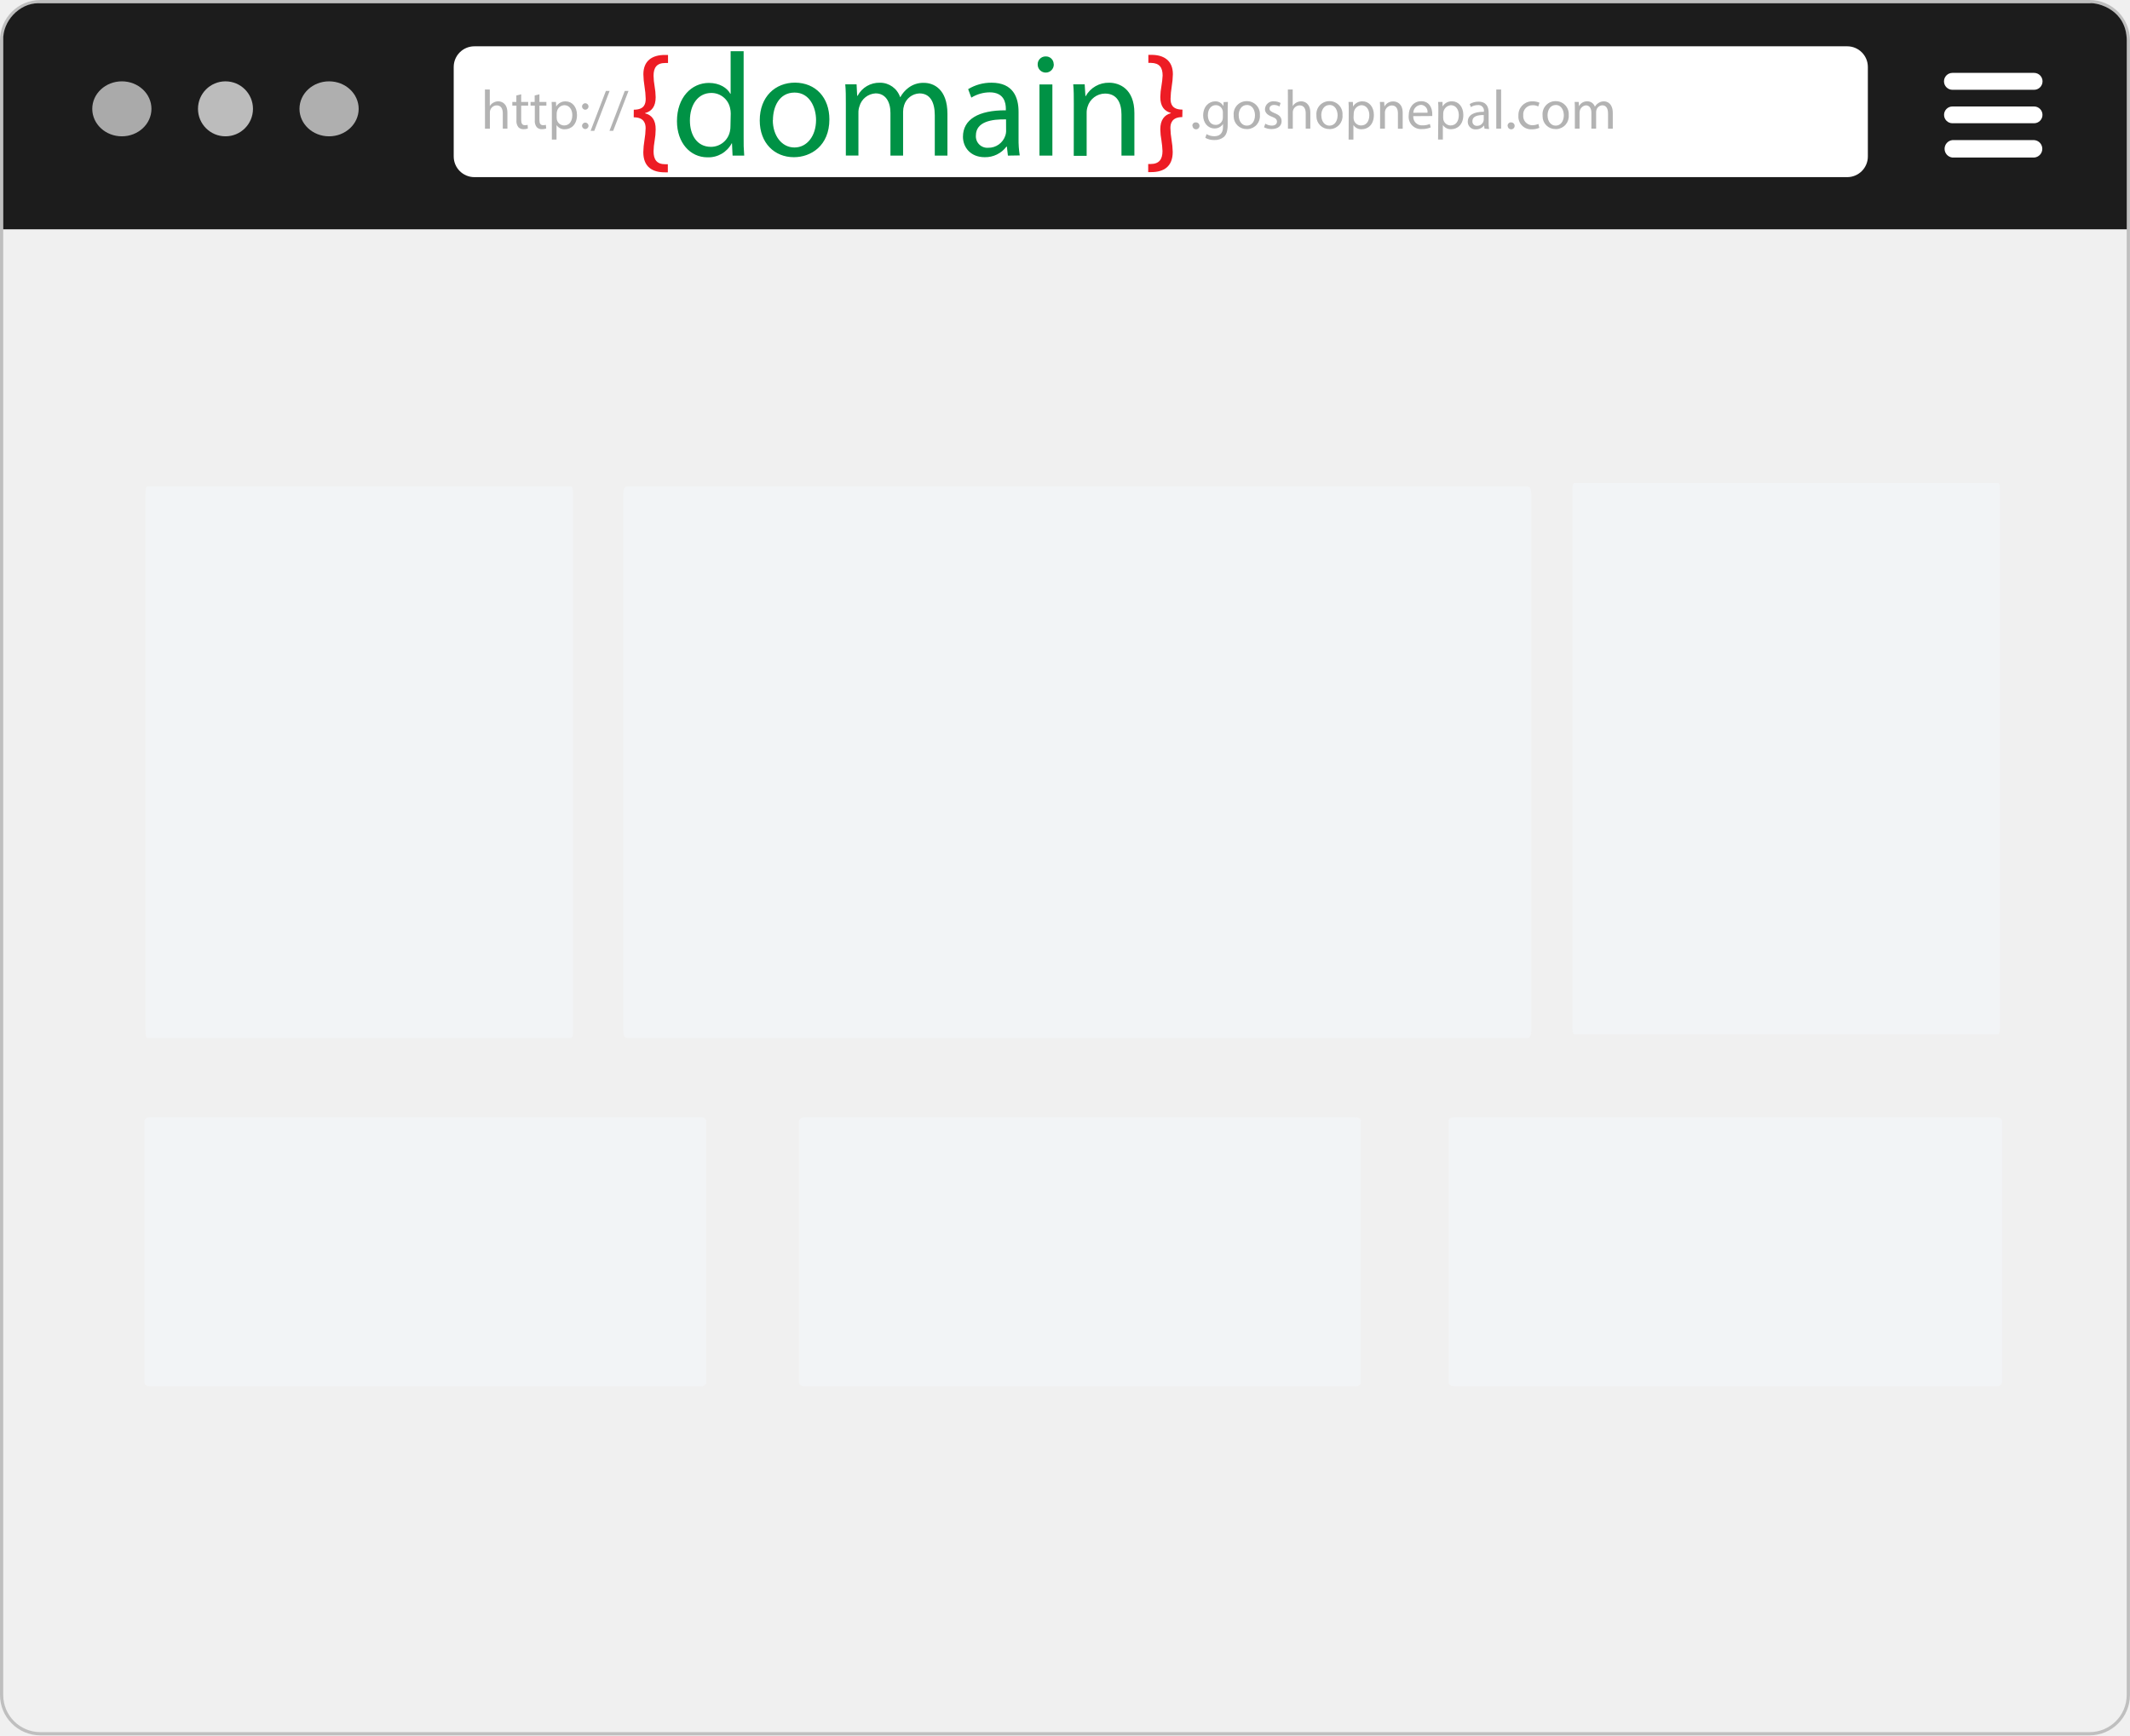
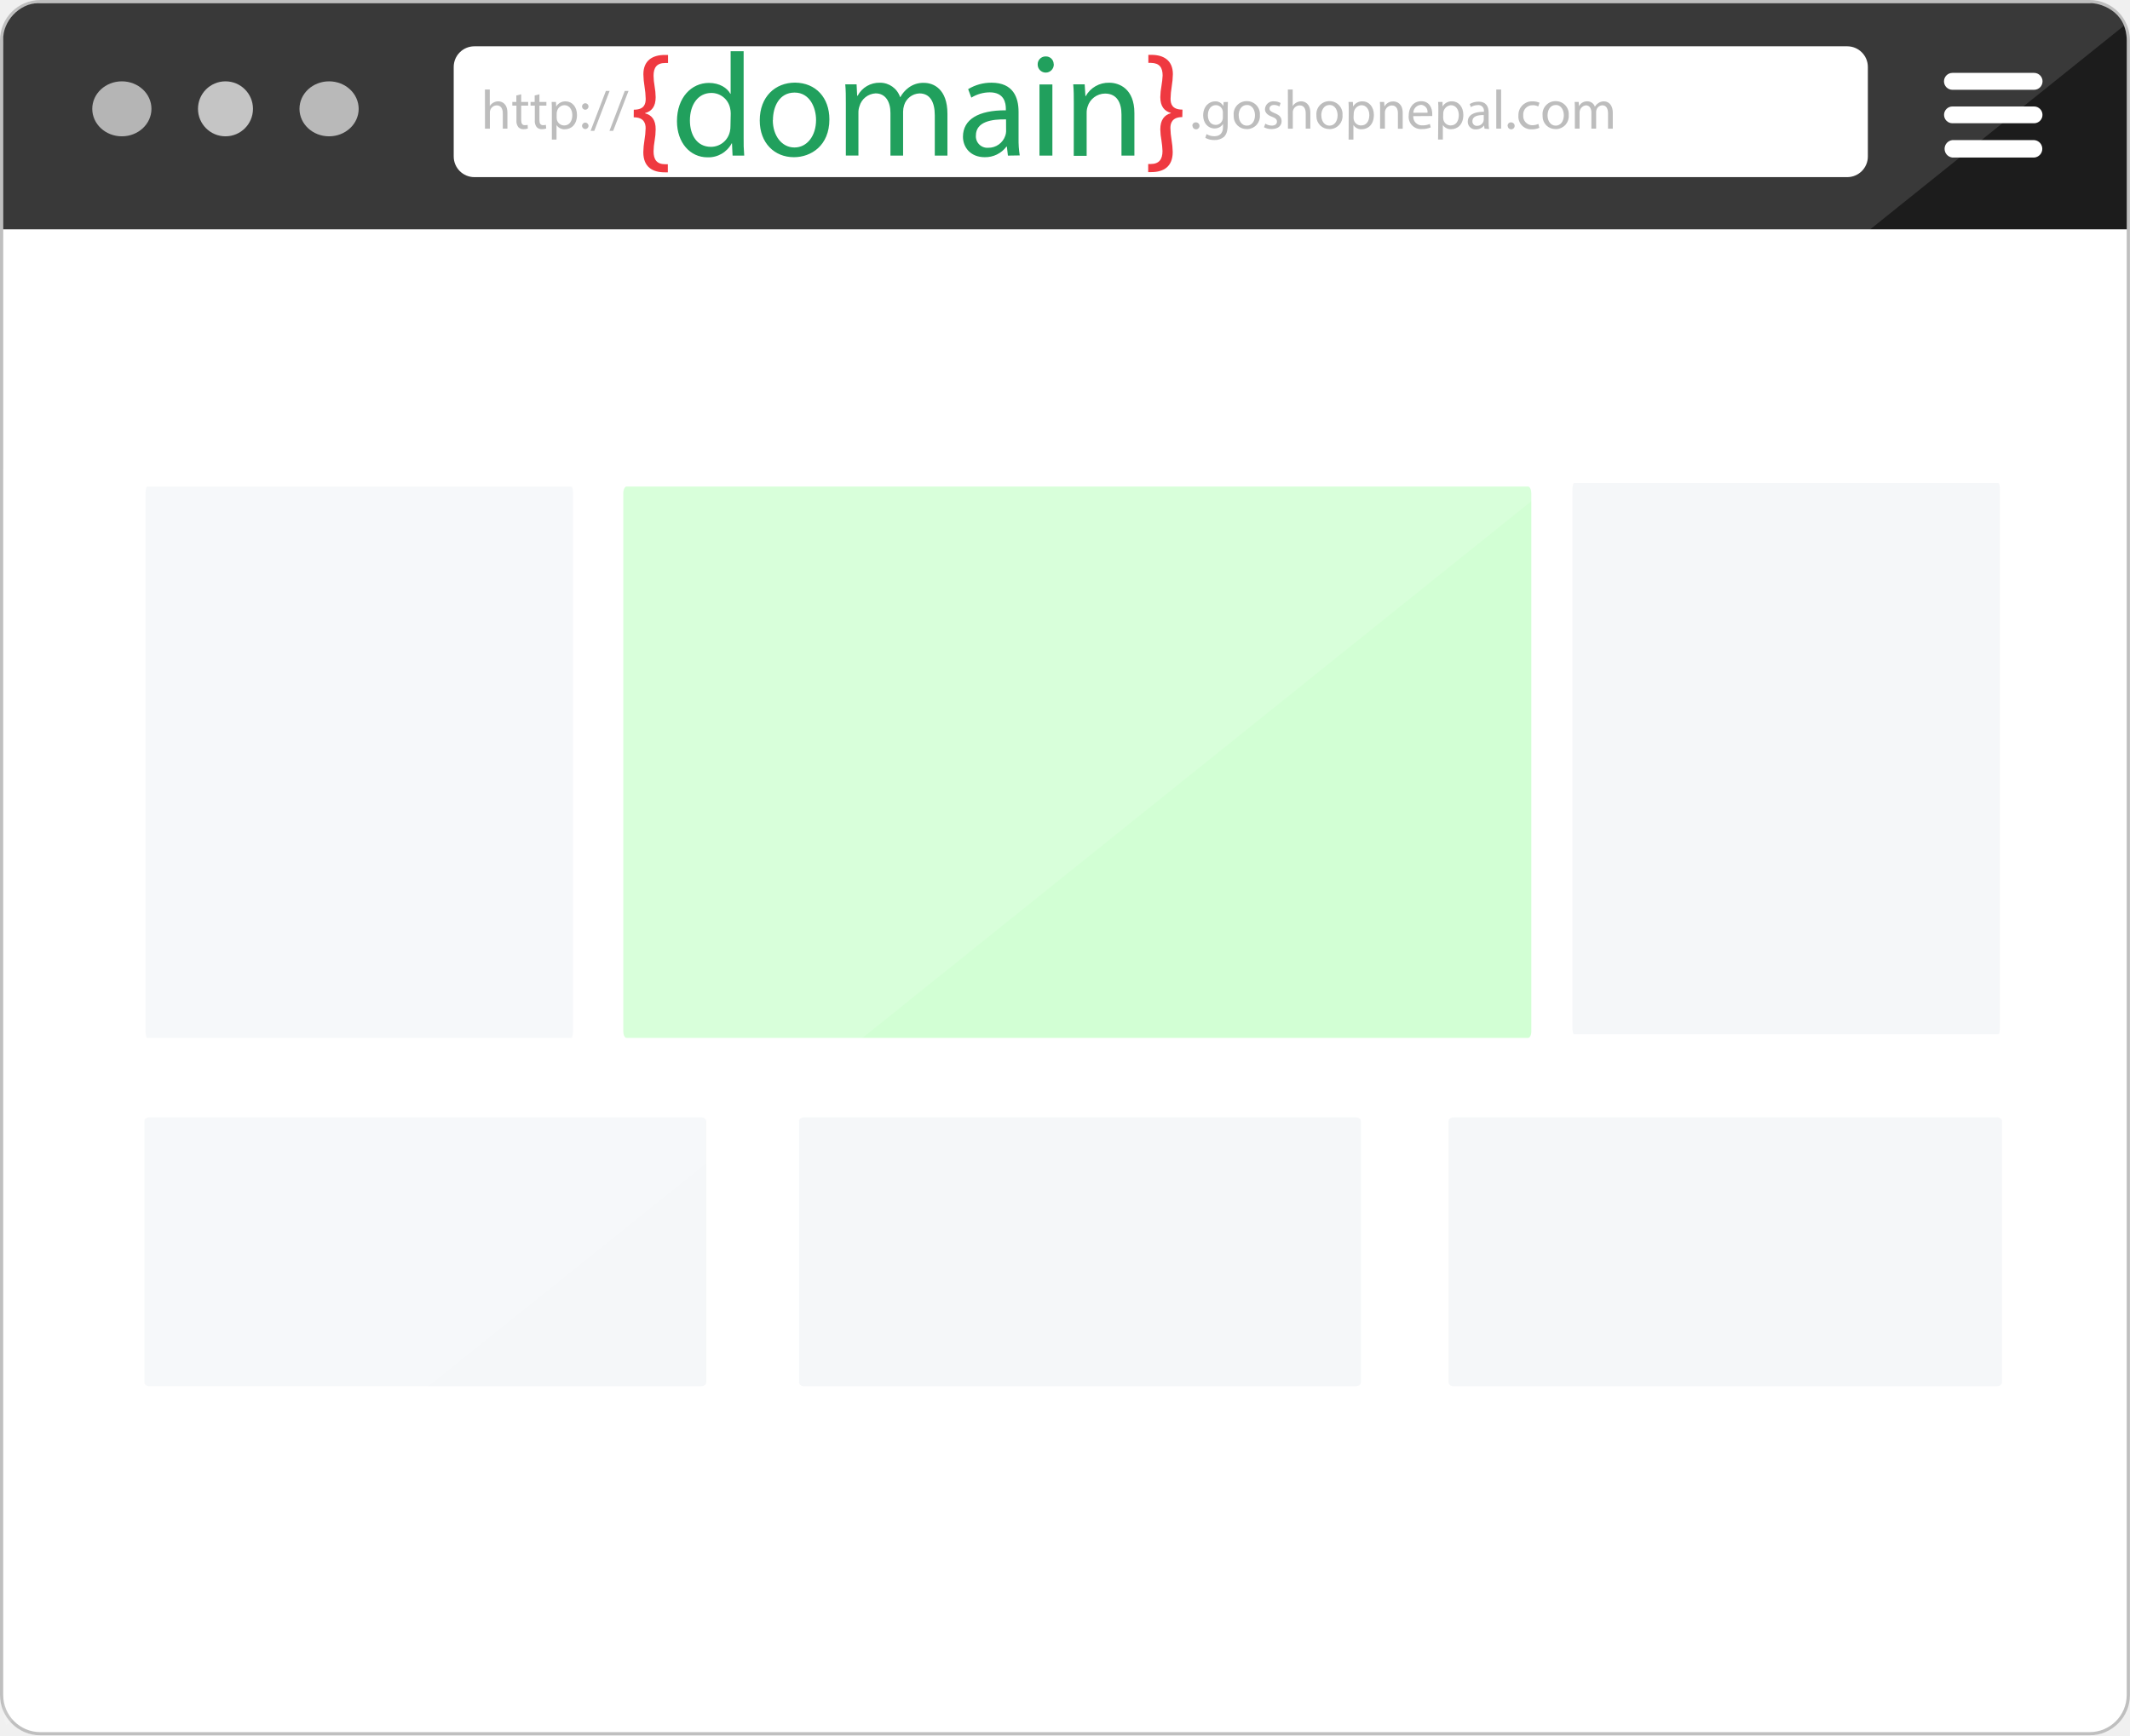
- <svg xmlns="http://www.w3.org/2000/svg" viewBox="0 0 660.02 537.85">
+ <svg xmlns="http://www.w3.org/2000/svg" viewBox="0 0 660.02 537.93">
  <defs>
-     <style>.cls-6{fill:#fff}.cls-7{fill:#ed1c24}.cls-8{fill:#009245}.cls-9{fill:#b3b3b3}.cls-10{opacity:.8;isolation:isolate}.cls-11{fill:#f3f5f7}</style>
+     <style>.cls-1{fill:#fff}.cls-7{fill:#ed1c24}.cls-8{fill:#009245}.cls-9{fill:#b3b3b3}.cls-10{opacity:.8;isolation:isolate}.cls-11{fill:#f3f5f7}</style>
  </defs>
  <g id="Layer_1" data-name="Layer 1">
+     <path class="cls-1" d="M647.91 537.93H12.5c-7.31-.4-12.06-5.46-12.5-12.48L1 71.18h659v454.27c-.84 7.65-5 11.65-12.09 12.48z" />
    <path d="M647.52 537.85H12.5A12.51 12.51 0 0 1 0 525.35V12.5A12.51 12.51 0 0 1 12.5 0h635A12.51 12.51 0 0 1 660 12.5v512.85a12.51 12.51 0 0 1-12.48 12.5zM12.5 1A11.51 11.51 0 0 0 1 12.5v512.85a11.51 11.51 0 0 0 11.5 11.5h635a11.51 11.51 0 0 0 11.5-11.5V12.5A11.51 11.51 0 0 0 647.52 1z" fill="#bfbfbf" />
    <path d="M1 71.07V12.5C.73 6.58 6 1 11.84 1h635.68c2.84-.24 11.4 2.16 11.5 11.5v58.57" fill="#1c1c1c" />
    <path d="M28.59 33.73c0-4.7 4.11-8.52 9.17-8.52s9.17 3.81 9.17 8.52-4.11 8.52-9.17 8.52-9.17-3.81-9.17-8.52" fill="#aaa" />
    <circle cx="69.87" cy="33.73" r="8.52" fill="#bcbcbc" />
    <ellipse cx="101.97" cy="33.73" rx="9.17" ry="8.52" fill="#afafaf" />
-     <path class="cls-6" d="M572.4 54.9H147a6.41 6.41 0 0 1-6.41-6.41V20.75a6.41 6.41 0 0 1 6.41-6.4h425.4a6.4 6.4 0 0 1 6.39 6.41V48.5a6.4 6.4 0 0 1-6.39 6.4zM605 43.42h25.3a2.71 2.71 0 0 1 0 5.41H605a2.72 2.72 0 0 1 0-5.41zM605 33h25.3a2.6 2.6 0 0 1 0 5.2H605a2.6 2.6 0 0 1 0-5.2zM605 22.59h25.3a2.62 2.62 0 0 1 0 5.24H605a2.62 2.62 0 0 1 0-5.24z" />
+     <path class="cls-1" d="M572.4 54.9H147a6.41 6.41 0 0 1-6.41-6.41V20.75a6.41 6.41 0 0 1 6.41-6.4h425.4a6.4 6.4 0 0 1 6.39 6.41V48.5a6.4 6.4 0 0 1-6.39 6.4zM605 43.42h25.3a2.71 2.71 0 0 1 0 5.41H605a2.72 2.72 0 0 1 0-5.41zM605 33h25.3a2.6 2.6 0 0 1 0 5.2H605a2.6 2.6 0 0 1 0-5.2zM605 22.59h25.3a2.62 2.62 0 0 1 0 5.24H605a2.62 2.62 0 0 1 0-5.24z" />
  </g>
  <g id="Layer_4" data-name="Layer 4">
    <g id="Layer_3" data-name="Layer 3">
      <path class="cls-7" d="M196.39 34c3.24 0 3.69-1.78 3.69-3.37a27.21 27.21 0 0 0-.36-3.8 26.52 26.52 0 0 1-.36-3.8c0-4.2 2.73-6 6.65-6h.99v2.49h-.82c-2.71 0-3.66 1.46-3.66 3.95a19.94 19.94 0 0 0 .32 3.24 21.28 21.28 0 0 1 .33 3.41c0 2.91-1.23 4.38-3.28 4.92v.09c2.05.5 3.32 2.05 3.28 5a20.81 20.81 0 0 1-.32 3.47 20.51 20.51 0 0 0-.33 3.3c0 2.55 1 4 3.6 4h.82v2.51h-.95c-3.8 0-6.65-1.64-6.65-6.25a25.88 25.88 0 0 1 .36-3.74 25.34 25.34 0 0 0 .36-3.69c0-1.41-.46-3.37-3.69-3.37z" />
      <path class="cls-8" d="M230.43 15.87v26.66a55.44 55.44 0 0 0 .18 5.7H227l-.18-3.8h-.09a8.16 8.16 0 0 1-7.52 4.33c-5.34 0-9.44-4.51-9.44-11.21 0-7.34 4.51-11.85 9.89-11.85 3.37 0 5.7 1.59 6.65 3.37h.09v-13.2zm-4 19.28a7.07 7.07 0 0 0-.21-1.69 5.9 5.9 0 0 0-5.79-4.65c-4.15 0-6.65 3.65-6.65 8.54 0 4.46 2.18 8.16 6.51 8.16a6 6 0 0 0 5.88-4.75 7 7 0 0 0 .18-1.73zM257 37c0 8.16-5.7 11.72-11 11.72-6 0-10.58-4.38-10.58-11.39 0-7.39 4.83-11.72 10.94-11.72C252.8 25.67 257 30.27 257 37zm-17.53.23c0 4.83 2.78 8.48 6.7 8.48s6.7-3.6 6.7-8.54c0-3.74-1.9-8.48-6.65-8.48s-6.71 4.37-6.71 8.55zM262.1 32.14c0-2.28 0-4.15-.18-6h3.51l.18 3.55h.13a7.59 7.59 0 0 1 6.93-4.05 6.52 6.52 0 0 1 6.24 4.44h.09a9.08 9.08 0 0 1 2.46-2.85 7.53 7.53 0 0 1 4.88-1.55c2.91 0 7.24 1.9 7.24 9.57v12.98h-3.92V35.74c0-4.23-1.55-6.79-4.75-6.79a5.19 5.19 0 0 0-4.75 3.65 6.65 6.65 0 0 0-.32 2v13.63h-3.92V35c0-3.51-1.55-6.06-4.6-6.06a5.48 5.48 0 0 0-5 4 5.53 5.53 0 0 0-.32 2v13.27h-3.9zM312.32 48.23l-.32-2.79h-.13a8.21 8.21 0 0 1-6.74 3.28c-4.46 0-6.74-3.14-6.74-6.33 0-5.34 4.75-8.25 13.29-8.2v-.46c0-1.82-.5-5.11-5-5.11a11 11 0 0 0-5.7 1.64l-.98-2.63a13.69 13.69 0 0 1 7.24-2c6.74 0 8.38 4.6 8.38 9v8.25a31 31 0 0 0 .36 5.29zM311.74 37c-4.38-.09-9.34.68-9.34 5a3.55 3.55 0 0 0 3.8 3.8 5.49 5.49 0 0 0 5.33-3.8 4.19 4.19 0 0 0 .23-1.27zM326.54 20a2.49 2.49 0 0 1-5 0 2.44 2.44 0 0 1 2.37-2.51h.13a2.38 2.38 0 0 1 2.46 2.3q.04.08.04.21zm-4.44 28.23V26.17h4v22.06zM332.74 32.14c0-2.28 0-4.15-.18-6h3.55l.23 3.65h.09a8.11 8.11 0 0 1 7.29-4.15c3.06 0 7.79 1.82 7.79 9.39v13.2h-4V35.51c0-3.55-1.32-6.51-5.11-6.51a5.7 5.7 0 0 0-5.4 4.1 5.76 5.76 0 0 0-.28 1.9v13.29h-4z" />
      <path class="cls-7" d="M366.36 36.29c-3.24 0-3.69 2-3.69 3.37a25.41 25.41 0 0 0 .36 3.69 25.88 25.88 0 0 1 .36 3.74c0 4.6-2.85 6.25-6.65 6.25h-.95v-2.51h.78c2.55 0 3.65-1.41 3.65-4a27.62 27.62 0 0 0-.32-3.28 20.65 20.65 0 0 1-.36-3.47c0-2.91 1.27-4.46 3.28-5V35c-2-.55-3.28-2-3.28-4.92a21.18 21.18 0 0 1 .36-3.47 26.89 26.89 0 0 0 .36-3.2c0-2.46-.95-3.87-3.6-3.92h-.82V17h.95c3.87 0 6.65 1.78 6.65 6a26.52 26.52 0 0 1-.36 3.8 27.29 27.29 0 0 0-.36 3.8c0 1.59.46 3.37 3.69 3.37z" />
      <path class="cls-9" d="M150.27 27.73h1.5v5.16a2.79 2.79 0 0 1 1.07-1.06 3.1 3.1 0 0 1 1.54-.43c1.11 0 2.85.68 2.85 3.54v4.93h-1.43v-4.75c0-1.33-.49-2.46-1.9-2.46a2.16 2.16 0 0 0-2 1.5 1.82 1.82 0 0 0-.1.72v5h-1.52zM161.5 29.22v2.37h2.16v1.15h-2.16v4.46c0 1 .29 1.6 1.13 1.6a3.32 3.32 0 0 0 .87-.1l.06 1.13a3.68 3.68 0 0 1-1.33.21 2.08 2.08 0 0 1-1.62-.64 3.07 3.07 0 0 1-.58-2.16v-4.5h-1.28v-1.15H160v-2zM167.15 29.22v2.37h2.16v1.15h-2.16v4.46c0 1 .29 1.6 1.13 1.6a3.32 3.32 0 0 0 .87-.1l.1 1.13a3.68 3.68 0 0 1-1.33.21 2.08 2.08 0 0 1-1.62-.64 3.07 3.07 0 0 1-.58-2.16v-4.5h-1.32v-1.15h1.28v-2zM171 34.3c0-1.06 0-1.9-.07-2.7h1.35l.07 1.42a3.26 3.26 0 0 1 2.94-1.6c2 0 3.5 1.69 3.5 4.21 0 3-1.81 4.44-3.8 4.44a2.91 2.91 0 0 1-2.54-1.3v4.5H171zm1.49 2.2a3.42 3.42 0 0 0 .07.62 2.33 2.33 0 0 0 2.26 1.76c1.59 0 2.52-1.3 2.52-3.2 0-1.66-.87-3.08-2.46-3.08a2.4 2.4 0 0 0-2.28 1.9 2.45 2.45 0 0 0-.1.62zM180.36 33a1 1 0 0 1 2 0 1 1 0 0 1-2 0zm0 6a1 1 0 0 1 2 0 1 1 0 0 1-2 0zM183 40.56l4.75-12.39h1.16l-4.76 12.39zM188.85 40.56l4.75-12.39h1.16L190 40.56zM369.47 39a1 1 0 0 1 .94-1.07h.12a1.08 1.08 0 1 1-1 1.14v-.06zM380.49 31.59c0 .6-.07 1.26-.07 2.27v4.79c0 1.9-.38 3.06-1.18 3.8a4.39 4.39 0 0 1-3 .95 5.34 5.34 0 0 1-2.75-.68l.38-1.15a4.67 4.67 0 0 0 2.43.65c1.54 0 2.67-.81 2.67-2.85v-.95a3 3 0 0 1-2.63 1.39c-2.05 0-3.52-1.75-3.52-4 0-2.85 1.83-4.4 3.73-4.4a2.75 2.75 0 0 1 2.54 1.47l.07-1.24zm-1.56 3.27a2.14 2.14 0 0 0-.09-.68 2.16 2.16 0 0 0-2.1-1.59c-1.43 0-2.46 1.22-2.46 3.12 0 1.62.82 3 2.44 3a2.2 2.2 0 0 0 2.09-1.54 2.59 2.59 0 0 0 .12-.81zM390.4 35.67a4 4 0 0 1-3.68 4.33h-.44a3.93 3.93 0 0 1-4-3.88v-.37a4 4 0 0 1 4.1-4.4 4 4 0 0 1 4.02 4.32zm-6.56.09c0 1.81 1 3.18 2.52 3.18s2.52-1.35 2.52-3.22c0-1.41-.7-3.18-2.48-3.18s-2.58 1.64-2.58 3.22zM392.09 38.33a3.94 3.94 0 0 0 2 .6c1.09 0 1.6-.55 1.6-1.23s-.43-1.11-1.54-1.52c-1.49-.53-2.18-1.35-2.18-2.34a2.55 2.55 0 0 1 2.85-2.43 4.13 4.13 0 0 1 2 .51l-.36 1.08a3.23 3.23 0 0 0-1.69-.47c-.89 0-1.39.51-1.39 1.13s.49.95 1.58 1.41c1.43.55 2.17 1.26 2.17 2.5C397.13 39 396 40 394 40a4.75 4.75 0 0 1-2.33-.56zM399.07 27.73h1.5v5.16a2.79 2.79 0 0 1 1.07-1.06 3.09 3.09 0 0 1 1.54-.43c1.11 0 2.85.68 2.85 3.54v4.93h-1.43v-4.75c0-1.33-.49-2.46-1.9-2.46a2.16 2.16 0 0 0-2 1.5 1.82 1.82 0 0 0-.1.72v5h-1.5zM416 35.67a4 4 0 0 1-3.64 4.33h-.44a3.93 3.93 0 0 1-4-3.88v-.37a4 4 0 0 1 4.1-4.4 4 4 0 0 1 3.98 4.32zm-6.56.09c0 1.81 1 3.18 2.52 3.18s2.52-1.35 2.52-3.22c0-1.41-.7-3.18-2.48-3.18s-2.58 1.64-2.58 3.22zM417.93 34.3c0-1.06 0-1.9-.07-2.7h1.35l.07 1.41a3.26 3.26 0 0 1 2.94-1.6c2 0 3.5 1.69 3.5 4.21 0 3-1.81 4.44-3.8 4.44a2.91 2.91 0 0 1-2.54-1.3v4.5h-1.49zm1.49 2.2a3.38 3.38 0 0 0 .07.62 2.32 2.32 0 0 0 2.3 1.76c1.59 0 2.52-1.3 2.52-3.2 0-1.66-.87-3.08-2.46-3.08a2.61 2.61 0 0 0-2.37 2.48zM427.65 33.83c0-.85 0-1.56-.07-2.24h1.33L429 33a3 3 0 0 1 2.73-1.56c1.15 0 2.92.68 2.92 3.52v4.94h-1.48v-4.78c0-1.33-.49-2.44-1.9-2.44a2.2 2.2 0 0 0-2.13 2.18v5h-1.5zM437.93 36a2.65 2.65 0 0 0 2.85 2.85 5.44 5.44 0 0 0 2.29-.43l.26 1.07a6.7 6.7 0 0 1-2.75.51 3.8 3.8 0 0 1-4.07-4.17c0-2.5 1.47-4.46 3.88-4.46 2.7 0 3.42 2.37 3.42 3.89a5.58 5.58 0 0 1 0 .7zm4.41-1.07a2.15 2.15 0 0 0-1.83-2.42h-.26a2.5 2.5 0 0 0-2.31 2.44zM445.7 34.3c0-1.06 0-1.9-.07-2.7H447V33a3.26 3.26 0 0 1 2.94-1.6c2 0 3.5 1.69 3.5 4.21 0 3-1.81 4.44-3.8 4.44a2.91 2.91 0 0 1-2.54-1.3v4.5h-1.49zm1.49 2.2a3.38 3.38 0 0 0 .07.62 2.32 2.32 0 0 0 2.26 1.76c1.59 0 2.52-1.3 2.52-3.2 0-1.66-.87-3.08-2.46-3.08a2.61 2.61 0 0 0-2.37 2.48zM460 39.87l-.12-1a3.09 3.09 0 0 1-2.53 1.23 2.35 2.35 0 0 1-2.53-2.17v-.21c0-2 1.78-3.09 5-3.08v-.17a1.71 1.71 0 0 0-1.9-1.9 4.12 4.12 0 0 0-2.16.62l-.34-.95a5.14 5.14 0 0 1 2.72-.73c2.53 0 3.14 1.73 3.14 3.38V38a11.72 11.72 0 0 0 .13 2zm-.24-4.22c-1.64 0-3.5.26-3.5 1.9a1.33 1.33 0 0 0 1.22 1.45h.2a2.06 2.06 0 0 0 2-1.39 1.56 1.56 0 0 0 .09-.47zM463.65 27.73h1.5v12.14h-1.5zM467.16 39a1 1 0 0 1 .94-1.07h.09a1.08 1.08 0 1 1-1 1.14l-.03-.07zM477 39.61a5.53 5.53 0 0 1-2.37.47 3.93 3.93 0 0 1-4.12-4.27 4.21 4.21 0 0 1 4-4.4h.44a5 5 0 0 1 2.09.43l-.39 1.16a3.49 3.49 0 0 0-1.75-.39 2.85 2.85 0 0 0-2.9 3.12 2.85 2.85 0 0 0 2.59 3.08h.26a4.28 4.28 0 0 0 1.84-.41zM486.1 35.67a4 4 0 0 1-3.68 4.33H482a3.93 3.93 0 0 1-4-3.88v-.37a4 4 0 0 1 4.1-4.4 4 4 0 0 1 4 4.32zm-6.56.09c0 1.81 1 3.18 2.52 3.18s2.52-1.35 2.52-3.22c0-1.41-.7-3.18-2.48-3.18s-2.56 1.64-2.56 3.21zM488 33.83c0-.85 0-1.56-.07-2.24h1.26l.07 1.33a2.85 2.85 0 0 1 2.6-1.52 2.45 2.45 0 0 1 2.34 1.66 3.41 3.41 0 0 1 1-1.06 2.85 2.85 0 0 1 1.83-.58c1.09 0 2.72.72 2.72 3.59v4.87h-1.47v-4.7c0-1.59-.58-2.54-1.79-2.54a2 2 0 0 0-1.78 1.36 2.47 2.47 0 0 0-.12.75v5.11h-1.47v-4.94c0-1.32-.58-2.27-1.73-2.27a2.24 2.24 0 0 0-1.93 2.21v5H488z" />
    </g>
    <g class="cls-10">
      <path class="cls-11" d="M618.77 429.65H450.46c-.88 0-1.6-.52-1.6-1.18v-81c0-.66.72-1.18 1.6-1.18h168.3c.88 0 1.6.52 1.6 1.18v81c0 .65-.72 1.18-1.59 1.18zm-198.65 0H249.2c-.88 0-1.6-.52-1.6-1.18v-81c0-.66.72-1.18 1.6-1.18h170.91c.89 0 1.6.52 1.6 1.18v81c0 .65-.71 1.18-1.6 1.18zm-202.86 0H46.35c-.89 0-1.6-.52-1.6-1.18v-81c0-.66.71-1.18 1.6-1.18h170.91c.88 0 1.6.52 1.6 1.18v81c-.01.65-.73 1.18-1.6 1.18z" />
    </g>
    <g class="cls-10">
      <path class="cls-11" d="M177.08 321.68H45.58c-.27 0-.49-1-.49-2.14v-166.6c0-1.18.22-2.14.49-2.14h131.5c.27 0 .49 1 .49 2.14v166.6c0 1.18-.22 2.14-.49 2.14z" />
    </g>
    <g class="cls-10">
      <path class="cls-11" d="M619.23 320.57h-131.5c-.27 0-.49-1-.49-2.14V151.84c0-1.18.22-2.14.49-2.14h131.5c.27 0 .49 1 .49 2.14v166.6c0 1.18-.22 2.13-.49 2.13z" />
    </g>
-     <g class="cls-10">
-       <path class="cls-11" d="M473.5 321.68H194.13c-.58 0-1-1-1-2.14v-166.6c0-1.18.47-2.14 1-2.14H473.5c.58 0 1 1 1 2.14v166.6c.05 1.18-.42 2.14-1 2.14z" />
-     </g>
+     <path d="M473.5 321.68H194.13c-.58 0-1-1-1-2.14v-166.6c0-1.18.47-2.14 1-2.14H473.5c.58 0 1 1 1 2.14v166.6c.05 1.18-.42 2.14-1 2.14z" fill="#d2ffd4" />
  </g>
+   <path class="cls-1" d="M1.88 534.68a16.88 16.88 0 0 1-.9-5.09H1V15.37C.27 6.26 4.33.1 15.85 1h632.63a11.48 11.48 0 0 1 9.63 7" opacity=".13" id="Layer_3-2" data-name="Layer 3" />
</svg>
